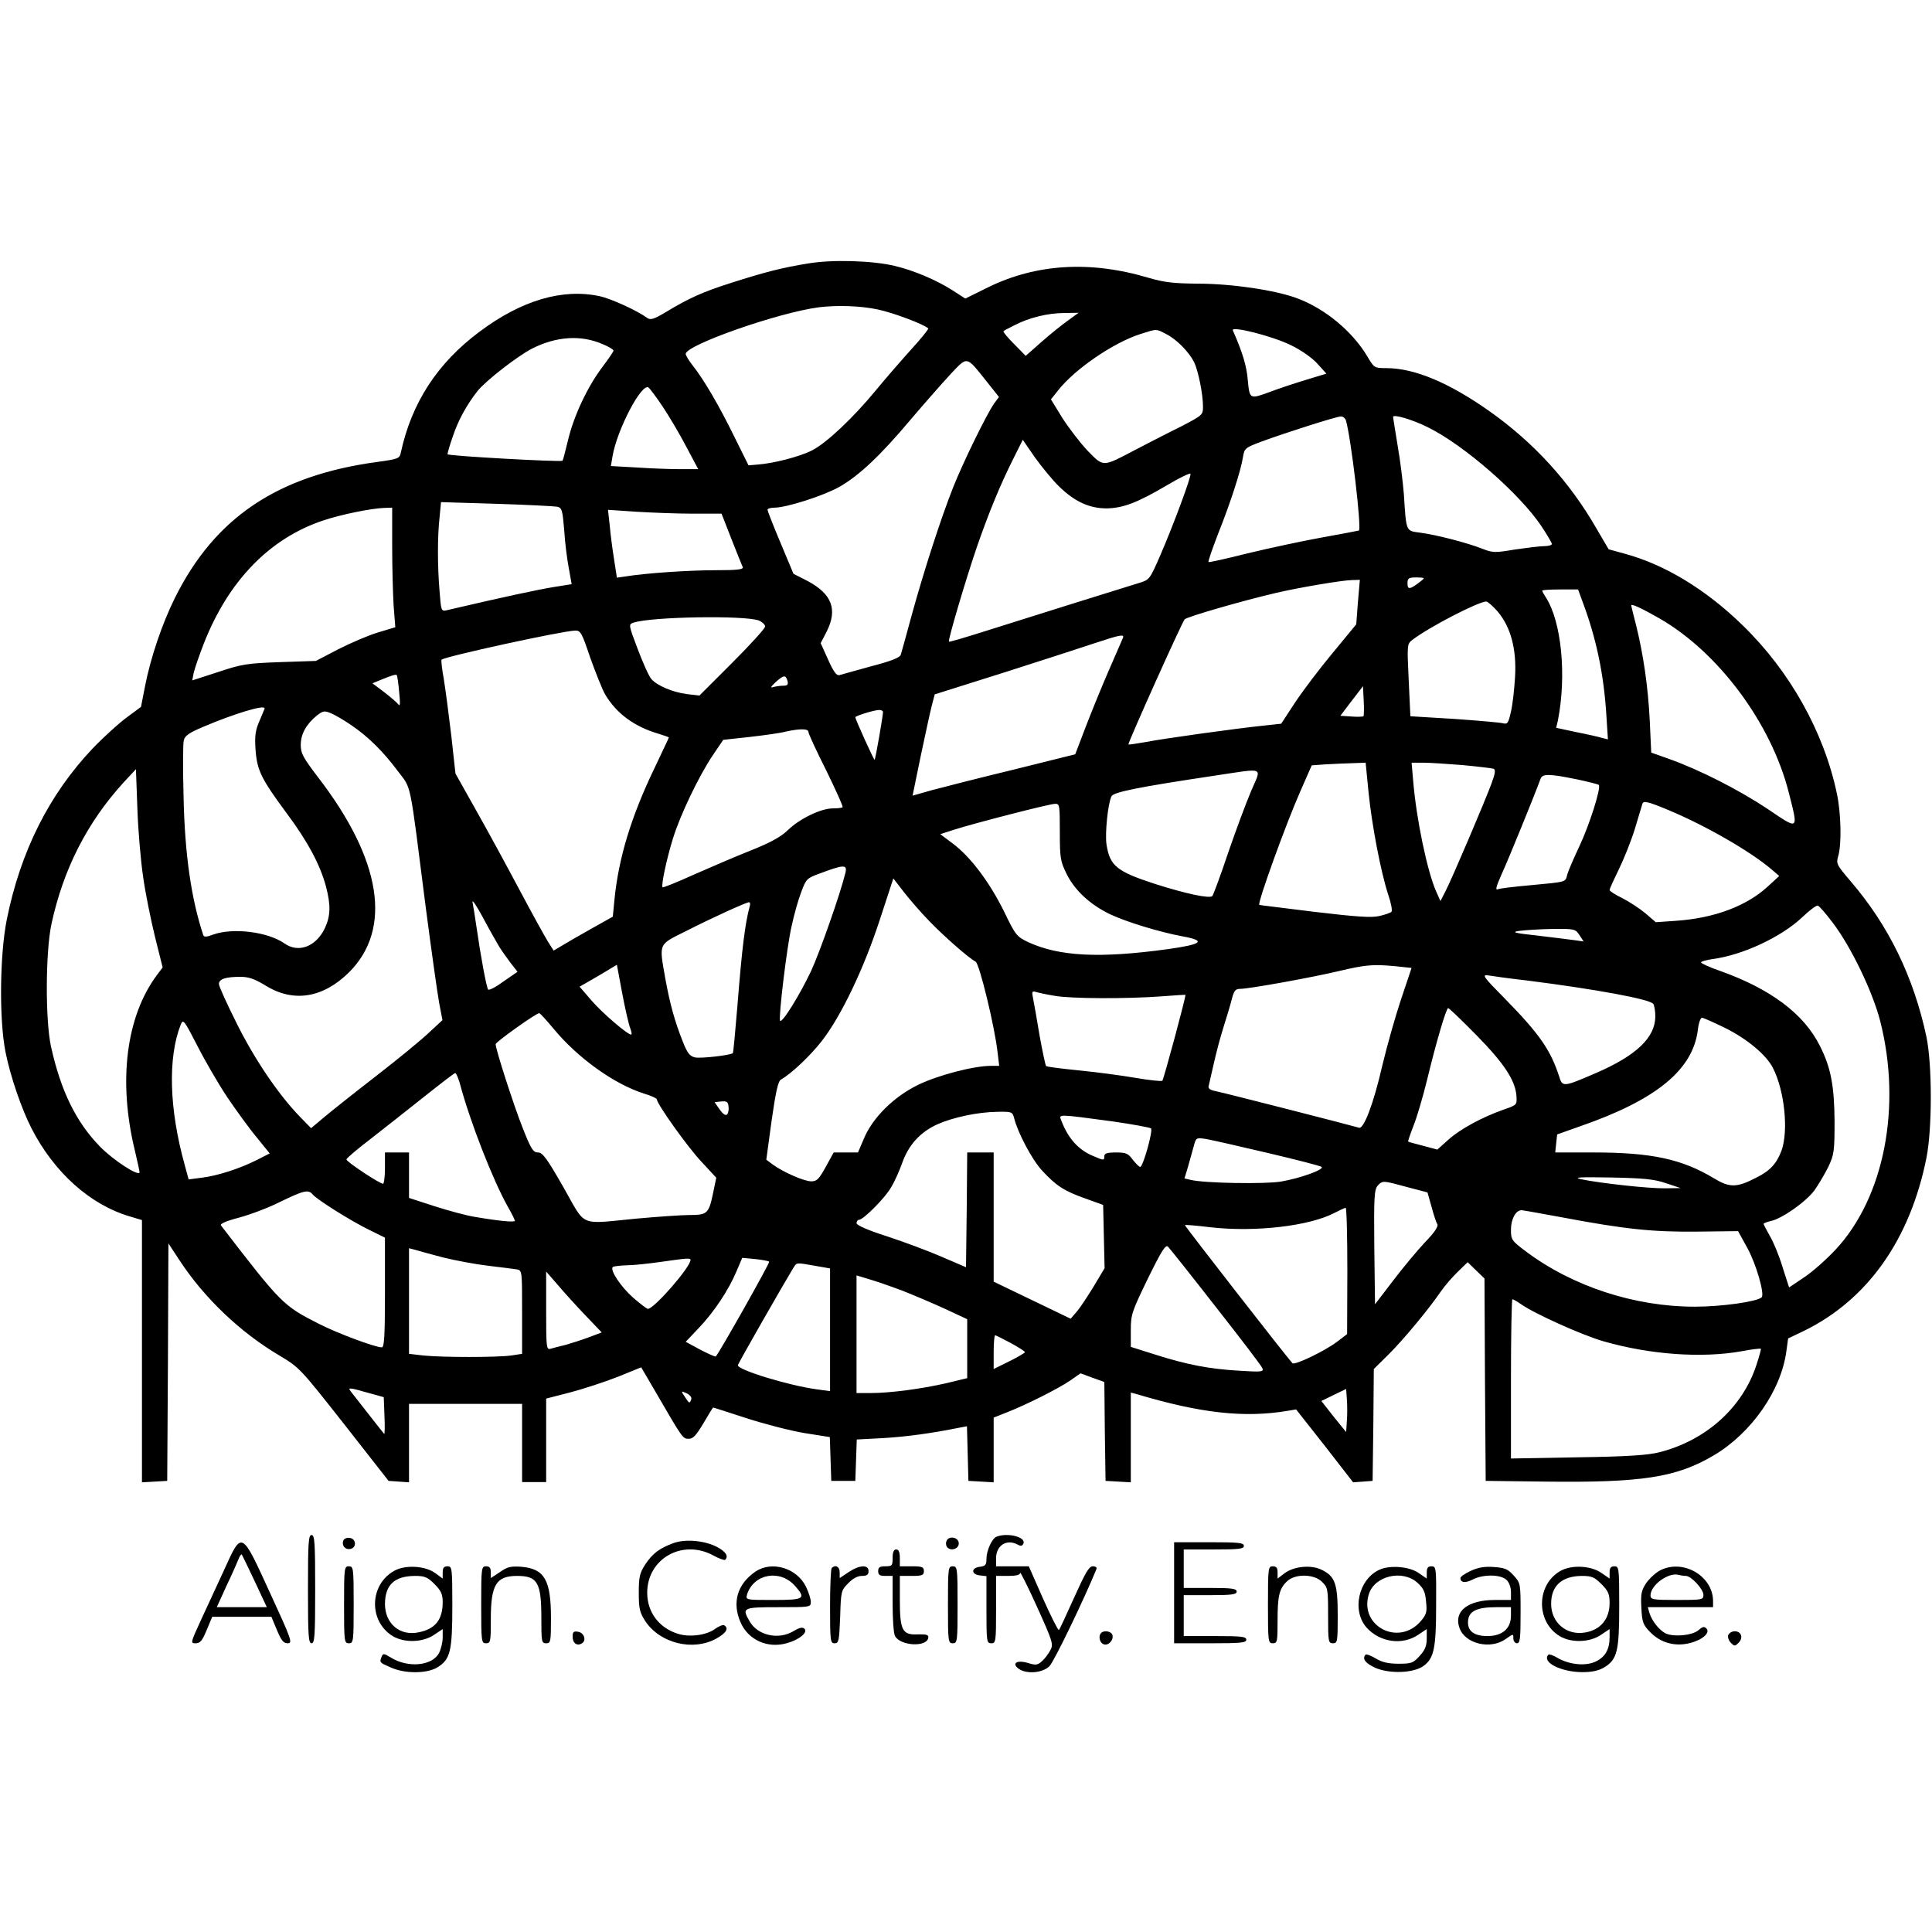
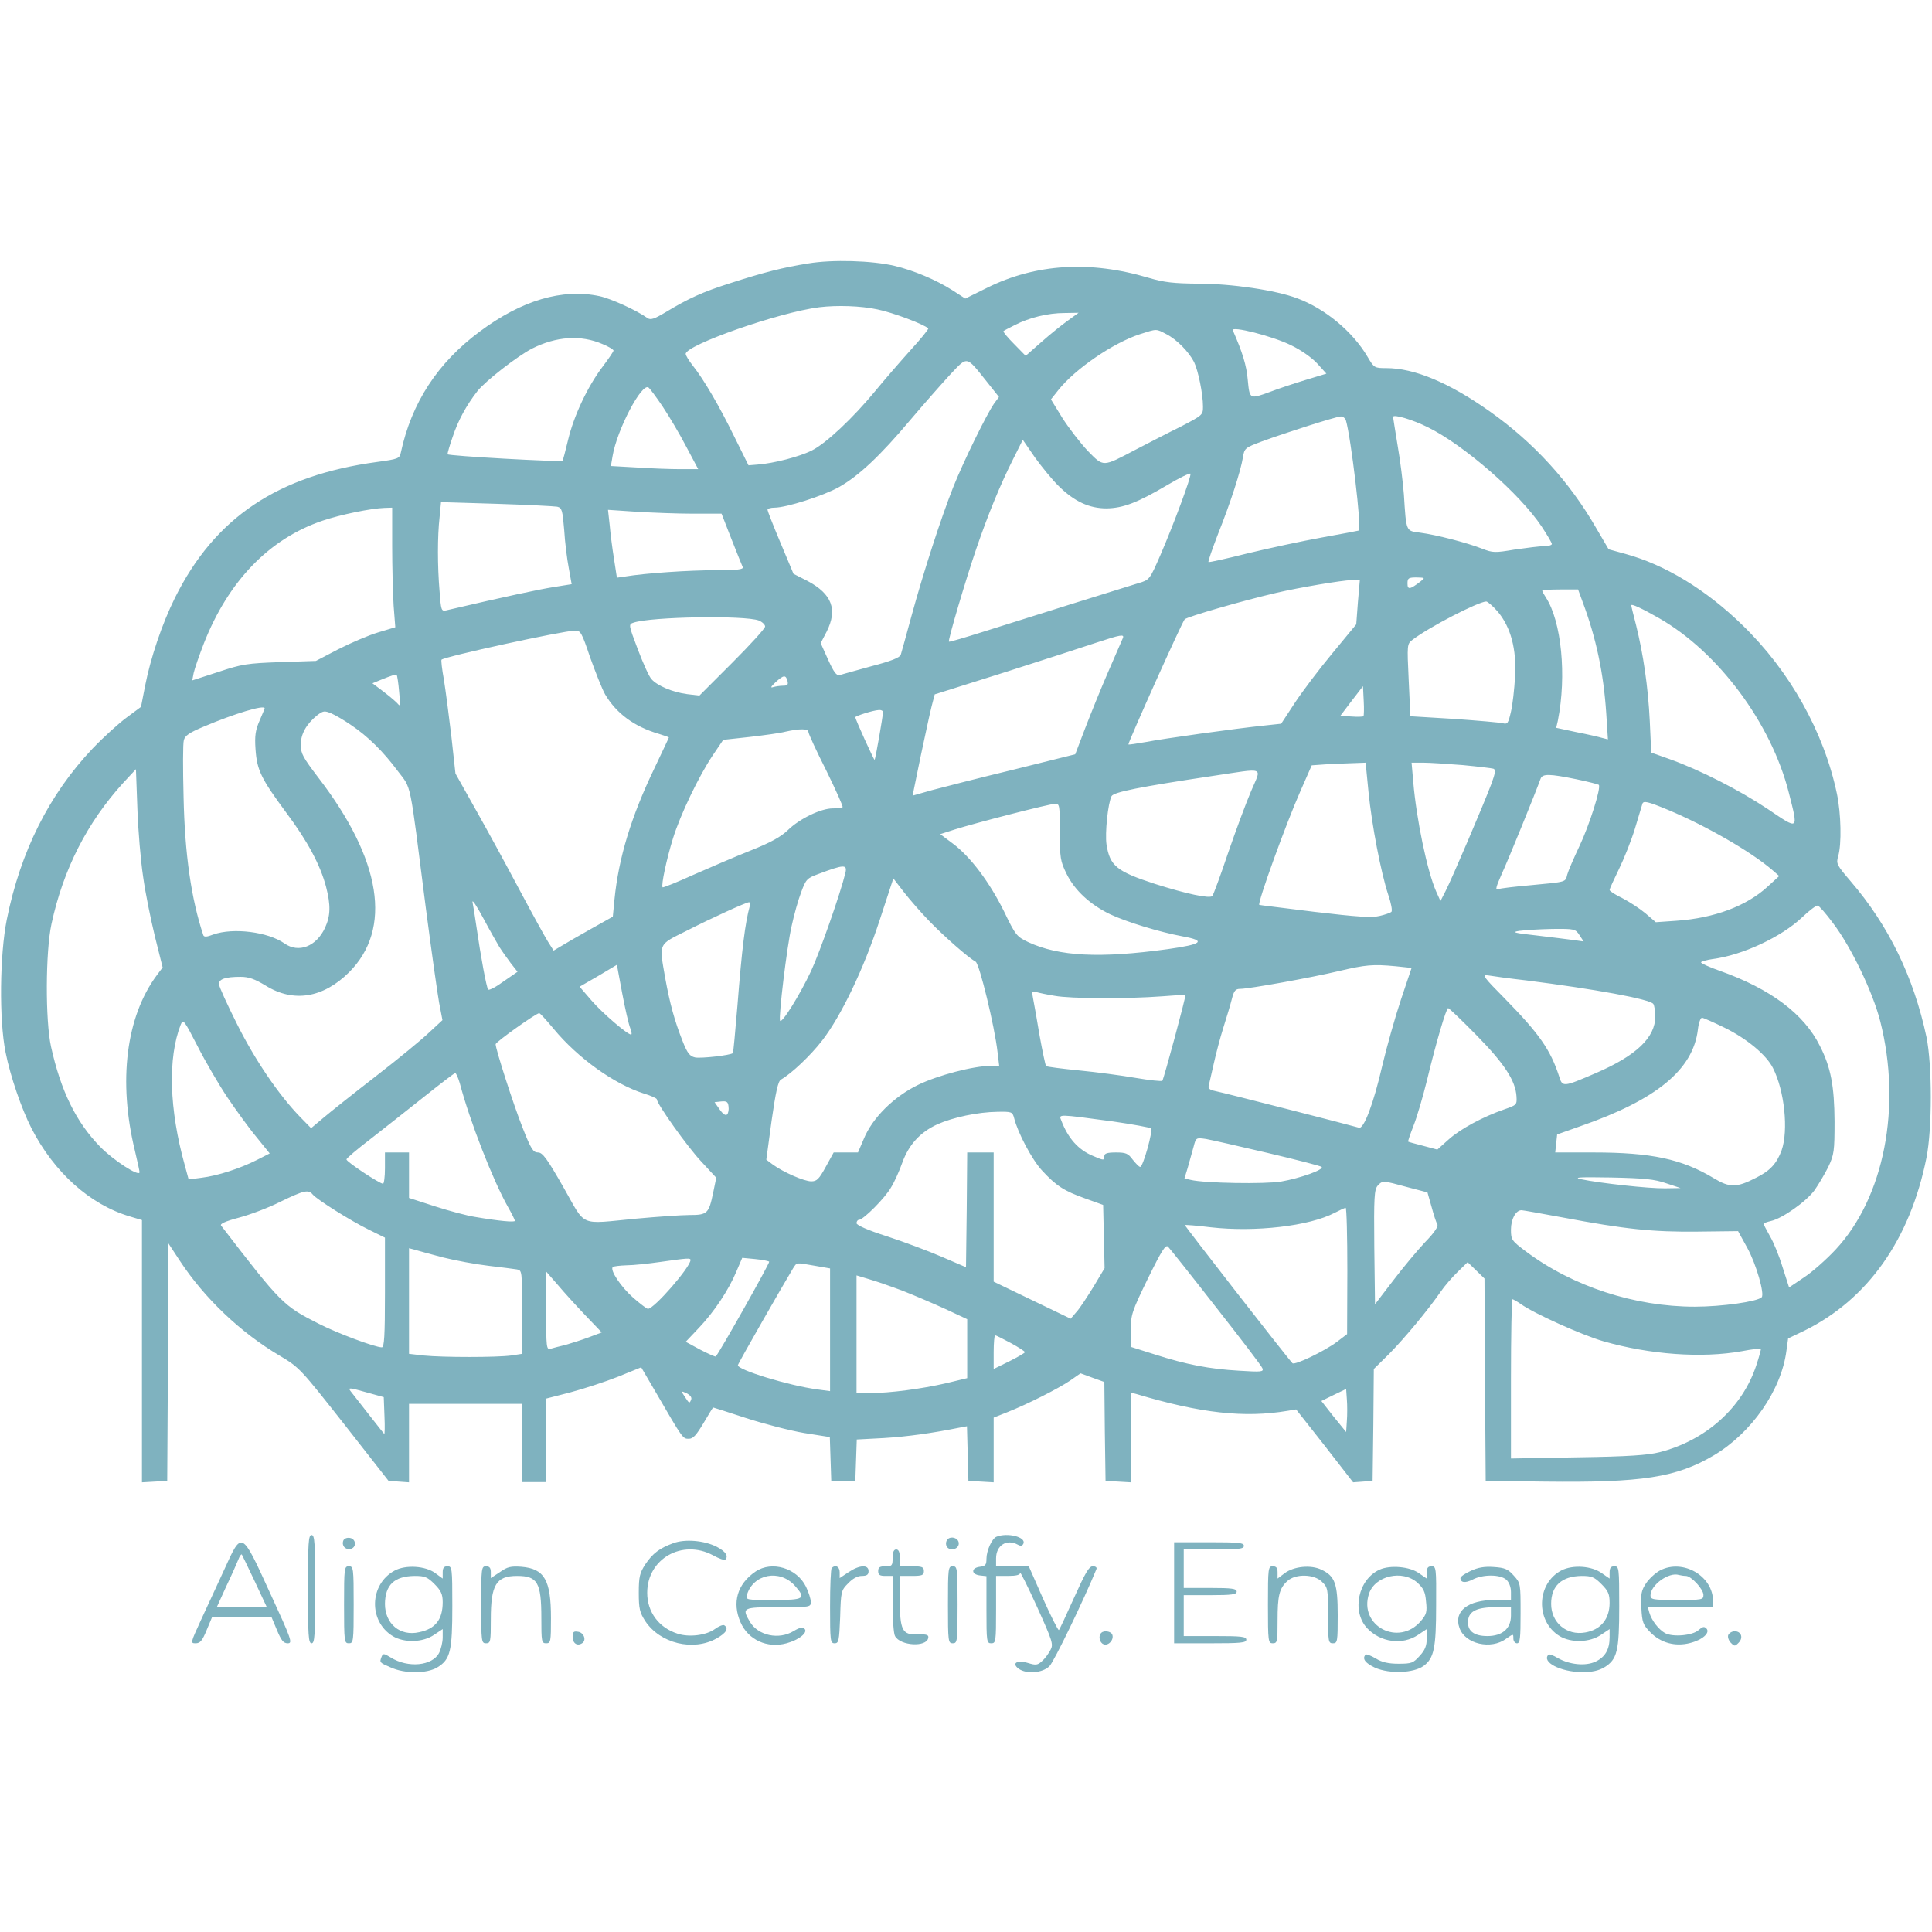
<svg xmlns="http://www.w3.org/2000/svg" version="1.0" width="803pt" height="803pt" viewBox="0 0 803 803" preserveAspectRatio="xMidYMid meet">
-   <g transform="translate(0,803) scale(0.1,-0.1)" fill="#000000" stroke="none">
+   <g transform="translate(0,803) scale(0.1,-0.1)" fill="#7FB2BF" stroke="none">
    <path d="M3359 6935 c-106 -17 -181 -36 -324 -82 -116 -37 -173 -63 -269 -121 -47 -28 -62 -33 -75 -24 -44 32 -152 81 -199 91 -154 33 -324 -17 -498 -147 -175 -130 -283 -295 -328 -503 -5 -25 -11 -27 -98 -39 -414 -56 -675 -231 -841 -565 -54 -109 -101 -249 -124 -366 l-17 -87 -58 -43 c-33 -24 -97 -82 -143 -130 -181 -191 -300 -428 -357 -712 -29 -146 -32 -415 -5 -550 20 -101 67 -237 108 -317 94 -183 243 -317 409 -366 l50 -15 0 -545 0 -545 53 3 52 3 3 494 2 493 48 -73 c102 -155 252 -298 415 -394 82 -49 86 -54 268 -285 l184 -235 43 -3 42 -3 0 163 0 163 235 0 235 0 0 -162 0 -163 50 0 50 0 0 173 0 174 101 26 c56 15 145 44 198 65 l96 39 62 -106 c112 -193 111 -191 136 -191 18 0 31 15 61 65 21 36 39 65 40 65 2 0 63 -20 137 -44 74 -24 182 -52 241 -62 l107 -17 3 -91 3 -91 50 0 50 0 3 86 3 86 113 6 c98 6 198 20 313 43 l32 6 3 -113 3 -114 53 -3 52 -3 0 134 0 135 58 23 c83 33 210 97 260 131 l43 30 49 -18 50 -18 2 -205 3 -206 53 -3 52 -3 0 187 0 186 23 -6 c267 -80 449 -100 628 -70 l36 6 119 -151 118 -152 41 3 40 3 3 232 2 233 63 62 c66 67 163 184 214 258 17 25 50 63 72 84 l41 40 35 -34 35 -34 2 -420 3 -421 245 -3 c405 -5 547 17 703 109 157 93 281 271 302 435 l7 51 67 32 c264 130 440 379 508 719 24 121 24 385 0 502 -53 249 -157 463 -315 647 -58 68 -61 73 -52 104 15 50 12 178 -5 259 -54 258 -196 511 -393 702 -152 148 -322 251 -487 296 l-69 19 -51 87 c-112 195 -261 357 -443 486 -170 120 -313 180 -431 180 -48 0 -50 1 -77 47 -61 104 -176 200 -292 243 -90 34 -273 61 -412 61 -102 1 -140 5 -205 24 -244 73 -470 59 -672 -41 l-91 -45 -54 35 c-68 43 -160 82 -240 101 -93 22 -258 27 -359 10z m288 -191 c64 -13 194 -62 211 -79 3 -2 -31 -44 -75 -92 -43 -48 -109 -124 -145 -168 -93 -113 -205 -218 -263 -247 -51 -26 -159 -54 -227 -59 l-37 -3 -59 119 c-63 129 -127 238 -173 296 -16 20 -29 42 -29 48 0 37 388 173 555 194 74 9 172 6 242 -9z m792 -46 c-24 -17 -74 -57 -110 -89 l-66 -58 -48 49 c-27 27 -47 51 -44 54 2 2 23 13 47 25 60 31 138 50 206 50 l59 1 -44 -32z m927 -103 c42 -20 87 -52 109 -76 l38 -42 -89 -27 c-49 -15 -115 -37 -146 -49 -85 -31 -84 -31 -92 51 -5 59 -22 114 -62 205 -9 20 166 -24 242 -62z m-518 46 c43 -22 93 -73 115 -116 17 -35 37 -132 37 -185 0 -35 -2 -36 -92 -83 -51 -25 -136 -69 -188 -96 -139 -73 -132 -73 -199 -5 -31 33 -78 94 -105 136 l-48 78 31 39 c70 88 228 196 339 232 72 23 66 23 110 0z m-2344 -41 c25 -10 46 -23 46 -27 0 -4 -21 -35 -46 -68 -62 -82 -119 -203 -143 -304 -11 -46 -21 -84 -23 -86 -9 -6 -478 20 -478 27 0 5 9 37 21 71 23 70 58 133 103 191 34 43 167 146 227 177 101 51 203 58 293 19z m1598 -157 l50 -63 -20 -27 c-31 -44 -129 -244 -171 -350 -51 -129 -122 -349 -172 -531 -22 -81 -42 -154 -45 -163 -3 -12 -41 -27 -122 -48 -64 -18 -124 -34 -133 -37 -12 -3 -24 13 -47 64 l-31 69 25 48 c46 92 22 156 -79 210 l-59 30 -54 129 c-30 71 -54 133 -54 137 0 5 13 9 29 9 49 0 203 49 269 86 81 46 170 129 296 279 56 66 130 150 165 188 74 78 65 80 153 -30z m-1347 -104 c26 -39 70 -113 97 -165 l50 -94 -75 0 c-40 0 -122 3 -181 7 l-107 6 7 41 c18 109 122 308 150 285 6 -5 33 -41 59 -80z m2839 -56 c21 -71 66 -449 54 -458 -2 -1 -71 -14 -154 -29 -83 -15 -222 -45 -309 -66 -87 -22 -160 -38 -162 -36 -3 2 16 55 40 118 52 130 94 261 103 317 6 38 9 40 78 66 101 37 308 103 328 104 9 1 19 -7 22 -16z m341 -29 c150 -74 382 -276 473 -413 23 -35 42 -67 42 -72 0 -5 -15 -9 -32 -9 -18 0 -73 -7 -122 -14 -83 -14 -91 -14 -137 4 -61 24 -188 57 -256 66 -60 8 -58 1 -68 159 -4 50 -15 141 -26 203 -10 63 -19 116 -19 119 0 13 81 -11 145 -43z m-1534 -245 c65 -64 127 -92 198 -92 69 1 129 24 251 96 52 31 96 52 98 48 4 -12 -71 -213 -125 -338 -45 -103 -45 -103 -92 -117 -63 -19 -474 -148 -645 -202 -76 -24 -140 -43 -142 -41 -5 5 70 258 114 387 48 140 99 265 153 372 l40 80 51 -74 c29 -40 73 -94 99 -119z m-2085 -85 c20 -5 22 -15 29 -97 3 -51 12 -122 19 -158 l12 -67 -75 -12 c-62 -10 -199 -39 -447 -97 -20 -4 -21 1 -27 79 -9 107 -9 228 0 308 l6 63 231 -7 c127 -4 241 -10 252 -12z m-686 -162 c0 -88 3 -199 6 -249 l7 -90 -73 -22 c-40 -12 -114 -44 -165 -70 l-92 -48 -149 -5 c-137 -5 -158 -8 -257 -41 l-108 -35 6 31 c4 18 23 73 42 122 102 260 272 436 494 511 74 25 200 51 257 53 l32 1 0 -158z m1252 133 l117 0 41 -105 c23 -58 44 -111 47 -117 4 -10 -23 -13 -113 -13 -110 0 -290 -12 -375 -26 l-35 -5 -12 78 c-7 43 -15 106 -18 141 l-7 63 119 -8 c65 -4 172 -8 236 -8z m3023 -281 c-45 -35 -55 -36 -55 -9 0 22 4 25 38 25 35 -1 36 -1 17 -16z m-261 -86 l-7 -93 -99 -120 c-55 -66 -125 -159 -156 -206 l-57 -87 -65 -7 c-126 -13 -426 -55 -497 -69 -40 -7 -73 -12 -73 -10 0 12 224 511 234 520 11 11 243 78 381 110 94 22 272 52 313 53 l34 1 -8 -92z m934 0 c56 -149 87 -296 98 -462 l7 -109 -24 6 c-13 4 -61 15 -107 24 l-84 18 7 30 c37 187 15 412 -50 512 -8 12 -15 25 -15 28 0 3 33 5 74 5 l75 0 19 -52z m-353 -40 c54 -64 79 -156 72 -272 -3 -50 -10 -115 -17 -144 -11 -48 -14 -53 -34 -48 -11 3 -103 11 -202 18 l-182 11 -7 150 c-7 150 -7 150 16 168 71 54 271 157 306 159 6 0 28 -19 48 -42z m670 -27 c247 -141 467 -437 540 -726 40 -158 43 -156 -87 -68 -120 80 -283 163 -409 208 l-76 27 -6 131 c-7 143 -27 278 -57 399 -11 42 -20 79 -20 82 0 8 45 -13 115 -53z m-3741 -10 c14 -6 26 -17 26 -25 0 -8 -62 -76 -137 -151 l-136 -136 -51 6 c-61 8 -124 35 -148 62 -10 10 -35 66 -57 124 -39 103 -39 104 -18 111 74 25 462 31 521 9z m-701 -154 c22 -61 49 -130 62 -153 46 -78 120 -134 223 -164 23 -7 42 -14 42 -15 0 -2 -27 -58 -59 -126 -98 -203 -150 -376 -167 -547 l-7 -72 -91 -51 c-50 -28 -105 -60 -123 -71 l-32 -19 -24 38 c-13 21 -66 117 -117 213 -51 96 -132 245 -180 330 l-87 155 -17 155 c-10 85 -24 191 -31 235 -8 43 -12 81 -10 83 12 13 503 120 555 121 23 1 28 -8 63 -112z m2214 81 c-3 -7 -30 -69 -60 -138 -30 -69 -73 -175 -96 -235 l-42 -110 -257 -64 c-141 -34 -293 -73 -338 -85 l-81 -23 33 161 c19 89 39 183 46 210 l13 50 295 93 c162 52 333 107 380 123 97 32 114 35 107 18z m-3008 -224 c5 -47 4 -62 -3 -52 -6 8 -33 31 -59 51 l-49 37 34 14 c47 19 62 24 67 20 2 -2 7 -33 10 -70z m1614 46 c4 -16 0 -20 -18 -20 -13 0 -32 -3 -42 -6 -12 -4 -9 2 10 20 34 31 43 32 50 6z m2394 -147 c-3 -2 -25 -3 -51 -1 l-45 3 47 62 47 61 3 -60 c2 -33 1 -62 -1 -65z m-4567 33 c0 -2 -10 -25 -21 -51 -17 -39 -21 -62 -17 -119 6 -87 23 -122 128 -264 89 -119 141 -217 165 -307 20 -77 19 -121 -4 -171 -36 -78 -110 -107 -169 -65 -69 48 -212 66 -295 37 -28 -11 -39 -11 -42 -3 -50 150 -77 336 -82 574 -3 117 -3 223 1 236 4 19 23 32 83 57 127 54 253 92 253 76z m357 -68 c72 -48 137 -113 195 -191 60 -80 48 -24 118 -572 23 -176 48 -353 55 -392 l14 -73 -55 -51 c-30 -29 -130 -111 -223 -183 -93 -72 -191 -150 -218 -173 l-50 -42 -46 47 c-89 92 -187 236 -262 386 -41 82 -75 156 -75 166 0 21 27 30 90 30 34 0 59 -9 105 -37 115 -71 238 -51 346 56 180 180 135 467 -128 809 -63 83 -73 100 -73 136 0 45 23 86 67 122 26 20 31 21 60 9 18 -8 54 -29 80 -47z m2213 52 c0 -15 -31 -195 -35 -198 -2 -3 -80 168 -80 177 0 5 74 29 98 30 9 1 17 -3 17 -9z m-310 -82 c0 -7 33 -79 74 -160 40 -82 71 -150 68 -153 -3 -3 -21 -5 -41 -5 -49 0 -138 -43 -186 -90 -29 -28 -72 -52 -155 -85 -63 -25 -170 -71 -238 -101 -68 -31 -126 -54 -128 -52 -7 8 17 119 43 203 31 100 108 260 165 345 l44 65 110 12 c60 7 127 16 149 22 58 13 95 13 95 -1z m2328 -250 c14 -139 51 -332 82 -427 12 -35 18 -67 13 -71 -4 -4 -27 -12 -49 -17 -32 -8 -93 -4 -270 17 -126 16 -230 28 -230 29 -9 6 112 340 171 473 l47 107 56 4 c32 2 82 4 113 5 l55 2 12 -122z m392 112 c63 -6 121 -13 127 -15 10 -3 8 -19 -8 -62 -29 -78 -164 -395 -191 -447 l-21 -41 -18 40 c-37 84 -82 300 -95 455 l-7 80 49 0 c27 0 101 -5 164 -10z m-5485 -465 c9 -66 32 -178 49 -248 l32 -128 -24 -32 c-128 -172 -162 -441 -91 -731 10 -43 19 -83 19 -88 0 -21 -110 50 -165 107 -99 102 -162 230 -203 415 -24 109 -23 395 2 510 49 227 148 421 298 586 l53 57 6 -164 c3 -90 14 -218 24 -284z m4605 357 c-21 -49 -64 -165 -96 -258 -31 -93 -61 -173 -65 -178 -11 -12 -109 9 -238 50 -160 52 -188 75 -202 164 -7 47 6 172 21 201 10 17 114 38 421 84 222 33 203 41 159 -63z m1353 49 c48 -10 90 -21 92 -23 11 -11 -40 -170 -80 -254 -24 -51 -47 -104 -51 -119 -8 -32 -1 -30 -150 -44 -67 -6 -129 -13 -138 -17 -12 -5 -8 10 15 62 27 58 142 341 162 397 8 22 37 21 150 -2z m382 -128 c155 -65 340 -171 430 -248 l30 -26 -48 -44 c-88 -81 -222 -131 -379 -142 l-86 -6 -43 37 c-24 20 -67 48 -96 63 -29 14 -53 29 -53 34 0 5 18 44 39 87 21 43 51 118 66 167 15 50 29 96 31 103 4 15 20 12 109 -25z m-2530 -90 c0 -109 2 -122 28 -175 34 -69 98 -128 181 -168 68 -32 205 -74 302 -92 99 -18 81 -33 -63 -53 -283 -39 -451 -30 -579 29 -48 23 -53 28 -101 128 -60 121 -139 227 -213 282 l-52 39 59 19 c85 27 395 107 418 107 19 1 20 -5 20 -116z m-891 -170 c-20 -84 -107 -332 -143 -409 -47 -100 -123 -222 -129 -206 -6 19 28 304 48 392 10 47 28 111 40 142 20 54 24 58 73 76 104 39 119 40 111 5z m349 -202 c61 -63 162 -152 192 -168 16 -9 79 -269 91 -375 l7 -58 -34 0 c-72 0 -221 -39 -303 -79 -101 -49 -190 -137 -226 -225 l-24 -56 -50 0 -51 0 -33 -60 c-28 -51 -37 -60 -60 -60 -30 0 -116 38 -159 69 l-28 21 22 162 c17 119 27 165 39 171 44 25 123 100 171 162 79 102 173 298 239 500 l57 174 44 -57 c24 -31 72 -86 106 -121z m-1788 -106 c10 -16 32 -47 47 -67 l29 -37 -58 -40 c-31 -23 -60 -38 -64 -34 -7 8 -31 138 -49 263 -6 41 -13 86 -16 100 -2 14 17 -15 44 -65 26 -49 57 -103 67 -120z m1041 168 c-19 -70 -32 -172 -51 -413 -9 -107 -17 -196 -19 -197 -9 -9 -133 -23 -157 -18 -22 5 -32 17 -52 68 -34 86 -53 157 -72 261 -26 149 -30 138 88 197 110 56 247 118 260 119 5 0 6 -8 3 -17z m4502 -69 c75 -98 166 -287 197 -409 90 -355 16 -732 -185 -948 -39 -42 -99 -95 -133 -117 l-61 -41 -27 84 c-14 47 -38 105 -53 130 -14 25 -26 48 -26 50 0 3 13 8 30 12 47 10 146 80 181 127 17 24 43 68 58 98 24 51 26 65 26 190 -1 145 -15 223 -61 313 -66 133 -205 237 -416 312 -43 15 -78 31 -78 35 0 4 22 10 49 14 123 16 284 91 371 173 30 29 60 51 65 49 6 -1 34 -33 63 -72z m-1053 -51 l17 -26 -43 6 c-24 3 -93 12 -154 19 -93 10 -104 14 -70 19 22 3 83 7 136 8 94 1 97 0 114 -26z m-3946 -385 c6 -16 8 -28 4 -28 -15 0 -118 88 -164 141 l-50 58 78 45 77 46 22 -118 c12 -64 27 -129 33 -144z m3182 256 l66 -7 -44 -131 c-24 -72 -59 -196 -78 -276 -36 -157 -77 -265 -97 -257 -18 6 -556 144 -596 152 -24 5 -32 11 -28 23 2 10 12 51 21 92 9 41 27 109 40 150 13 41 29 94 35 118 9 35 15 42 35 42 36 0 297 47 410 74 111 26 140 29 236 20z m544 -59 c284 -36 515 -78 527 -98 4 -7 8 -30 8 -51 0 -88 -78 -163 -247 -236 -137 -59 -139 -59 -153 -13 -36 110 -82 176 -224 321 -91 92 -98 102 -71 98 17 -3 89 -13 160 -21z m-1961 -64 c66 -12 300 -13 446 -2 52 4 96 7 97 6 4 -2 -90 -350 -96 -357 -3 -3 -53 2 -111 12 -58 10 -163 24 -235 31 -71 7 -133 15 -137 18 -3 3 -15 60 -27 126 -11 66 -23 135 -27 154 -6 30 -5 33 12 28 10 -3 46 -11 78 -16z m1753 -164 c116 -118 162 -189 166 -254 2 -35 1 -36 -51 -54 -89 -31 -182 -81 -231 -125 l-47 -42 -60 16 c-32 8 -60 16 -61 17 -2 1 8 30 22 66 14 35 39 120 56 189 38 158 80 300 88 300 4 0 57 -51 118 -113z m-3836 27 c101 -122 252 -230 375 -269 30 -9 54 -20 54 -24 0 -19 129 -200 185 -259 l62 -67 -13 -63 c-18 -86 -24 -92 -98 -92 -33 0 -133 -7 -221 -15 -243 -23 -207 -38 -303 130 -69 121 -87 145 -106 145 -20 0 -29 14 -64 103 -37 93 -112 326 -112 347 0 9 167 128 181 129 3 1 30 -29 60 -65z m-1356 -285 c36 -53 90 -128 121 -165 l55 -68 -53 -27 c-71 -36 -164 -66 -230 -74 l-54 -7 -16 59 c-65 233 -71 446 -17 584 10 25 14 20 70 -89 32 -63 88 -159 124 -213z m6222 290 c94 -46 175 -114 202 -168 48 -94 65 -259 36 -342 -20 -54 -47 -85 -106 -114 -81 -42 -110 -42 -176 -2 -133 80 -260 107 -500 107 l-159 0 4 38 4 37 96 34 c317 110 469 235 489 402 3 27 11 49 17 49 5 0 48 -19 93 -41z m-5256 -231 c42 -159 138 -404 200 -514 16 -28 29 -54 29 -58 0 -7 -66 -1 -165 16 -33 5 -108 25 -167 44 l-108 35 0 95 0 94 -50 0 -50 0 0 -65 c0 -36 -4 -65 -8 -65 -14 0 -152 91 -152 101 0 5 45 43 100 85 54 42 154 121 222 175 68 54 126 99 130 99 4 0 12 -19 19 -42z m1111 -130 c-6 -6 -17 1 -31 21 l-21 30 27 3 c23 2 29 -1 31 -21 2 -13 -1 -28 -6 -33z m1193 -15 c15 -61 75 -174 116 -218 59 -64 92 -85 179 -116 l75 -27 3 -131 3 -132 -46 -77 c-26 -42 -57 -90 -71 -105 l-24 -28 -160 77 -160 77 0 269 0 268 -55 0 -55 0 -2 -238 -3 -239 -100 43 c-55 24 -157 62 -227 85 -82 26 -128 47 -128 55 0 8 5 14 10 14 18 0 108 90 133 134 14 22 35 69 47 103 27 75 74 127 146 160 65 29 168 51 250 52 59 1 62 0 69 -26z m410 -14 c83 -12 154 -25 159 -29 9 -9 -33 -160 -45 -160 -5 0 -18 14 -31 30 -19 26 -28 30 -70 30 -36 0 -48 -4 -48 -15 0 -19 -2 -19 -48 1 -60 25 -103 73 -131 147 -11 27 -17 27 214 -4z m644 -131 c119 -28 220 -54 224 -58 12 -11 -88 -47 -169 -61 -66 -11 -318 -7 -375 7 l-26 6 14 46 c7 26 18 64 24 86 10 38 10 38 52 32 22 -4 138 -30 256 -58z m1656 -126 l60 -20 -65 -1 c-67 -1 -269 21 -350 38 -33 8 -1 9 125 7 139 -3 181 -7 230 -24z m-1076 -16 l84 -22 17 -60 c9 -33 19 -65 24 -72 5 -9 -11 -34 -51 -75 -32 -34 -92 -106 -133 -160 l-75 -98 -3 237 c-2 210 0 239 14 256 21 22 20 22 123 -6z m-4549 -31 c18 -21 157 -109 233 -146 l67 -33 0 -228 c0 -182 -3 -228 -13 -228 -28 0 -186 59 -262 98 -148 75 -156 83 -406 408 -6 7 17 18 74 33 45 12 123 41 172 66 99 48 117 52 135 30z m4300 -317 l-1 -263 -42 -32 c-52 -39 -175 -98 -185 -89 -19 19 -449 571 -447 574 2 2 50 -2 107 -9 185 -21 410 5 515 60 21 11 41 20 46 21 4 0 7 -118 7 -262z m894 222 c260 -49 375 -61 561 -59 l169 2 38 -69 c38 -69 73 -193 60 -206 -18 -18 -166 -39 -278 -39 -250 0 -507 84 -701 229 -60 45 -63 49 -63 91 0 44 20 81 44 81 6 0 83 -14 170 -30z m-1440 -373 c103 -131 190 -245 193 -254 6 -15 -4 -16 -98 -10 -122 7 -217 25 -351 68 l-98 31 0 69 c0 65 4 77 71 215 58 118 74 143 84 132 7 -7 97 -120 199 -251z m-3214 207 c52 -13 138 -29 190 -35 52 -6 105 -13 118 -15 22 -4 22 -6 22 -178 l0 -173 -46 -7 c-60 -8 -283 -8 -363 0 l-61 7 0 220 0 219 23 -6 c12 -4 65 -18 117 -32z m1030 -11 c0 -29 -151 -203 -177 -203 -5 0 -32 21 -61 46 -51 45 -98 115 -85 128 4 3 29 6 57 7 28 0 92 7 141 14 113 16 125 17 125 8z m327 -7 c4 -4 -208 -380 -222 -394 -2 -2 -31 11 -64 28 l-61 33 54 57 c64 67 125 159 157 236 l24 56 53 -5 c30 -3 56 -8 59 -11z m190 -17 l63 -11 0 -255 0 -255 -52 7 c-120 16 -335 82 -331 101 1 8 193 343 229 402 17 26 10 25 91 11z m-954 -206 l68 -71 -53 -20 c-29 -11 -74 -25 -98 -32 -25 -6 -53 -13 -62 -16 -17 -5 -18 7 -18 158 l0 163 48 -55 c25 -30 77 -87 115 -127z m1319 102 c48 -19 128 -53 178 -76 l90 -42 0 -123 0 -122 -87 -21 c-104 -24 -235 -41 -315 -41 l-58 0 0 244 0 245 53 -16 c28 -8 91 -30 139 -48z m2569 -55 c54 -39 254 -129 344 -155 192 -55 408 -71 575 -41 41 8 77 12 79 10 1 -1 -7 -32 -19 -68 -58 -177 -210 -313 -403 -362 -47 -12 -130 -18 -339 -21 l-278 -5 0 331 c0 182 3 331 6 331 3 0 19 -9 35 -20z m-2120 -162 c33 -18 59 -35 59 -38 0 -3 -29 -20 -65 -38 l-65 -32 0 70 c0 39 3 70 6 70 4 0 33 -15 65 -32z m-2671 -207 l65 -18 3 -79 c2 -43 1 -76 -1 -74 -4 4 -90 114 -140 178 -12 16 -5 15 73 -7z m4068 -117 l-3 -46 -52 64 -51 65 51 25 52 25 3 -43 c2 -24 2 -65 0 -90z m-2725 90 c-7 -19 -8 -18 -27 11 -16 24 -16 25 8 14 14 -7 22 -17 19 -25z" />
    <path d="M1280 1425 c0 -193 2 -225 15 -225 13 0 15 32 15 225 0 193 -2 225 -15 225 -13 0 -15 -32 -15 -225z" />
    <path d="M4142 1643 c-19 -7 -42 -58 -42 -92 0 -25 -4 -30 -27 -33 -17 -2 -28 -9 -28 -18 0 -9 11 -16 28 -18 l27 -3 0 -140 c0 -132 1 -139 20 -139 19 0 20 7 20 140 l0 140 50 0 c33 0 50 4 50 13 0 6 32 -57 70 -141 65 -144 69 -156 56 -180 -8 -15 -23 -36 -35 -46 -18 -17 -26 -18 -58 -8 -46 14 -70 -1 -39 -24 33 -23 99 -18 128 11 19 19 143 276 195 403 3 7 -3 12 -15 12 -16 0 -31 -27 -78 -131 -32 -71 -60 -132 -63 -134 -3 -2 -33 57 -66 131 l-59 134 -68 0 -68 0 0 33 c0 54 44 82 90 57 13 -7 19 -6 24 5 10 27 -67 46 -112 28z" />
    <path d="M1427 1627 c-8 -21 8 -39 29 -35 27 5 25 42 -2 46 -12 2 -24 -3 -27 -11z" />
    <path d="M3934 1625 c-4 -9 -2 -21 4 -27 16 -16 47 -5 47 17 0 26 -42 34 -51 10z" />
    <path d="M2798 1616 c-57 -21 -85 -42 -116 -88 -23 -36 -27 -51 -27 -118 0 -67 4 -82 27 -118 62 -93 199 -126 296 -72 41 23 52 42 32 55 -5 3 -23 -4 -39 -16 -36 -26 -107 -35 -155 -19 -78 25 -126 90 -126 170 0 141 145 224 273 156 25 -14 48 -22 51 -19 15 15 3 34 -35 54 -53 27 -133 33 -181 15z" />
    <path d="M932 1506 c-29 -62 -72 -157 -97 -210 -43 -94 -44 -96 -22 -96 19 0 28 11 46 55 l23 55 123 0 123 0 23 -55 c18 -43 27 -55 45 -55 21 0 16 15 -74 210 -119 260 -116 259 -190 96z m127 -49 l50 -107 -104 0 -104 0 40 88 c23 48 45 98 50 111 5 13 11 22 14 20 2 -3 26 -53 54 -112z" />
    <path d="M4880 1410 l0 -210 150 0 c127 0 150 2 150 15 0 13 -21 15 -130 15 l-130 0 0 85 0 85 110 0 c91 0 110 3 110 15 0 12 -19 15 -110 15 l-110 0 0 80 0 80 125 0 c104 0 125 2 125 15 0 13 -23 15 -145 15 l-145 0 0 -210z" />
    <path d="M3710 1555 c0 -32 -2 -35 -30 -35 -23 0 -30 -4 -30 -20 0 -16 7 -20 30 -20 l30 0 0 -116 c0 -63 4 -124 10 -134 22 -41 131 -47 138 -8 3 13 -6 16 -44 15 -64 -3 -74 17 -74 146 l0 97 50 0 c43 0 50 3 50 20 0 17 -7 20 -50 20 l-50 0 0 35 c0 24 -5 35 -15 35 -10 0 -15 -11 -15 -35z" />
    <path d="M1430 1360 c0 -153 1 -160 20 -160 19 0 20 7 20 160 0 153 -1 160 -20 160 -19 0 -20 -7 -20 -160z" />
    <path d="M1640 1502 c-105 -57 -109 -210 -8 -272 48 -29 125 -27 172 5 l36 24 0 -35 c0 -19 -7 -48 -15 -64 -28 -54 -129 -64 -201 -19 -28 17 -32 18 -38 3 -9 -24 -9 -24 37 -44 58 -27 151 -27 195 0 54 33 62 68 62 255 0 158 -1 165 -20 165 -15 0 -20 -7 -20 -25 l0 -26 -30 22 c-41 31 -124 36 -170 11z m166 -56 c27 -27 34 -42 34 -75 0 -72 -30 -111 -98 -125 -79 -18 -142 35 -142 118 1 79 39 115 124 116 42 0 53 -5 82 -34z" />
    <path d="M2000 1360 c0 -153 1 -160 20 -160 19 0 20 7 20 100 0 143 22 180 109 180 85 0 101 -27 101 -175 0 -98 1 -105 20 -105 19 0 20 7 20 105 0 158 -27 205 -123 213 -44 3 -58 0 -89 -22 l-38 -25 0 24 c0 18 -5 25 -20 25 -19 0 -20 -7 -20 -160z" />
    <path d="M3140 1498 c-76 -52 -98 -129 -62 -211 32 -73 111 -109 191 -87 52 14 90 45 75 60 -8 8 -20 6 -45 -9 -62 -38 -148 -19 -182 38 -35 59 -31 61 118 61 132 0 135 0 135 22 0 12 -9 40 -20 63 -38 78 -142 109 -210 63z m163 -58 c49 -55 41 -60 -89 -60 -115 0 -115 0 -109 23 27 85 135 106 198 37z" />
    <path d="M3457 1513 c-4 -3 -7 -75 -7 -160 0 -143 1 -153 19 -153 17 0 19 10 23 109 3 106 4 111 33 140 19 20 39 31 57 31 21 0 28 5 28 20 0 28 -38 26 -84 -5 l-36 -24 0 24 c0 24 -18 33 -33 18z" />
    <path d="M3940 1360 c0 -153 1 -160 20 -160 19 0 20 7 20 160 0 153 -1 160 -20 160 -19 0 -20 -7 -20 -160z" />
    <path d="M5270 1360 c0 -153 1 -160 20 -160 19 0 20 7 20 94 0 104 7 134 41 165 34 31 112 29 144 -4 24 -23 25 -30 25 -140 0 -108 1 -115 20 -115 19 0 20 7 20 116 0 132 -11 163 -68 190 -44 21 -114 14 -153 -15 l-29 -22 0 26 c0 18 -5 25 -20 25 -19 0 -20 -7 -20 -160z" />
    <path d="M5734 1506 c-89 -40 -117 -173 -52 -243 55 -59 147 -72 212 -28 l36 24 0 -39 c0 -30 -7 -48 -29 -72 -27 -30 -34 -33 -88 -33 -42 0 -69 6 -95 22 -20 12 -39 19 -42 16 -16 -17 -1 -36 40 -55 61 -26 160 -22 201 8 43 32 52 73 52 252 1 156 0 162 -19 162 -15 0 -20 -7 -20 -26 l0 -25 -32 22 c-38 28 -120 35 -164 15z m157 -54 c25 -23 33 -38 36 -78 5 -43 2 -54 -21 -81 -92 -109 -260 -21 -216 113 25 75 139 101 201 46z" />
    <path d="M6113 1501 c-24 -11 -43 -24 -43 -30 0 -19 20 -22 51 -6 42 22 115 22 140 -1 11 -10 19 -30 19 -51 l0 -33 -67 0 c-112 0 -172 -47 -147 -116 23 -67 131 -92 194 -45 30 21 30 21 30 1 0 -11 7 -20 15 -20 13 0 15 21 15 125 0 123 0 125 -28 156 -24 27 -37 33 -83 36 -39 3 -66 -2 -96 -16z m167 -186 c0 -54 -36 -85 -98 -85 -58 0 -85 23 -80 66 4 38 38 54 116 54 l62 0 0 -35z" />
    <path d="M6490 1503 c-104 -54 -109 -211 -8 -273 48 -29 125 -27 172 5 l36 24 0 -34 c0 -50 -18 -82 -58 -101 -42 -20 -109 -13 -158 15 -18 11 -35 17 -38 14 -30 -31 50 -72 139 -73 43 0 69 6 93 20 54 33 62 68 62 255 0 158 -1 165 -20 165 -15 0 -20 -7 -20 -26 l0 -25 -32 22 c-42 31 -121 36 -168 12z m166 -57 c28 -28 34 -41 34 -78 0 -67 -37 -112 -101 -123 -78 -14 -142 41 -142 119 0 75 44 115 127 116 42 0 53 -5 82 -34z" />
    <path d="M6900 1503 c-19 -10 -45 -34 -58 -53 -20 -30 -23 -45 -20 -102 3 -61 7 -71 37 -102 43 -44 103 -61 165 -45 52 13 86 43 68 61 -9 9 -16 7 -32 -7 -25 -23 -107 -30 -139 -13 -27 15 -56 52 -66 86 l-6 22 135 0 136 0 0 25 c0 105 -125 177 -220 128z m107 -23 c22 0 73 -55 73 -79 0 -20 -5 -21 -110 -21 -101 0 -110 2 -110 19 0 43 76 98 118 85 8 -2 20 -4 29 -4z" />
    <path d="M2380 1227 c0 -27 19 -40 39 -27 20 12 8 45 -17 48 -18 3 -22 -1 -22 -21z" />
    <path d="M4577 1243 c-13 -12 -7 -41 10 -47 20 -8 44 19 36 40 -5 14 -35 19 -46 7z" />
    <path d="M7183 1234 c-3 -8 2 -23 11 -32 15 -15 17 -15 32 0 21 21 11 48 -16 48 -11 0 -23 -7 -27 -16z" />
  </g>
</svg>
